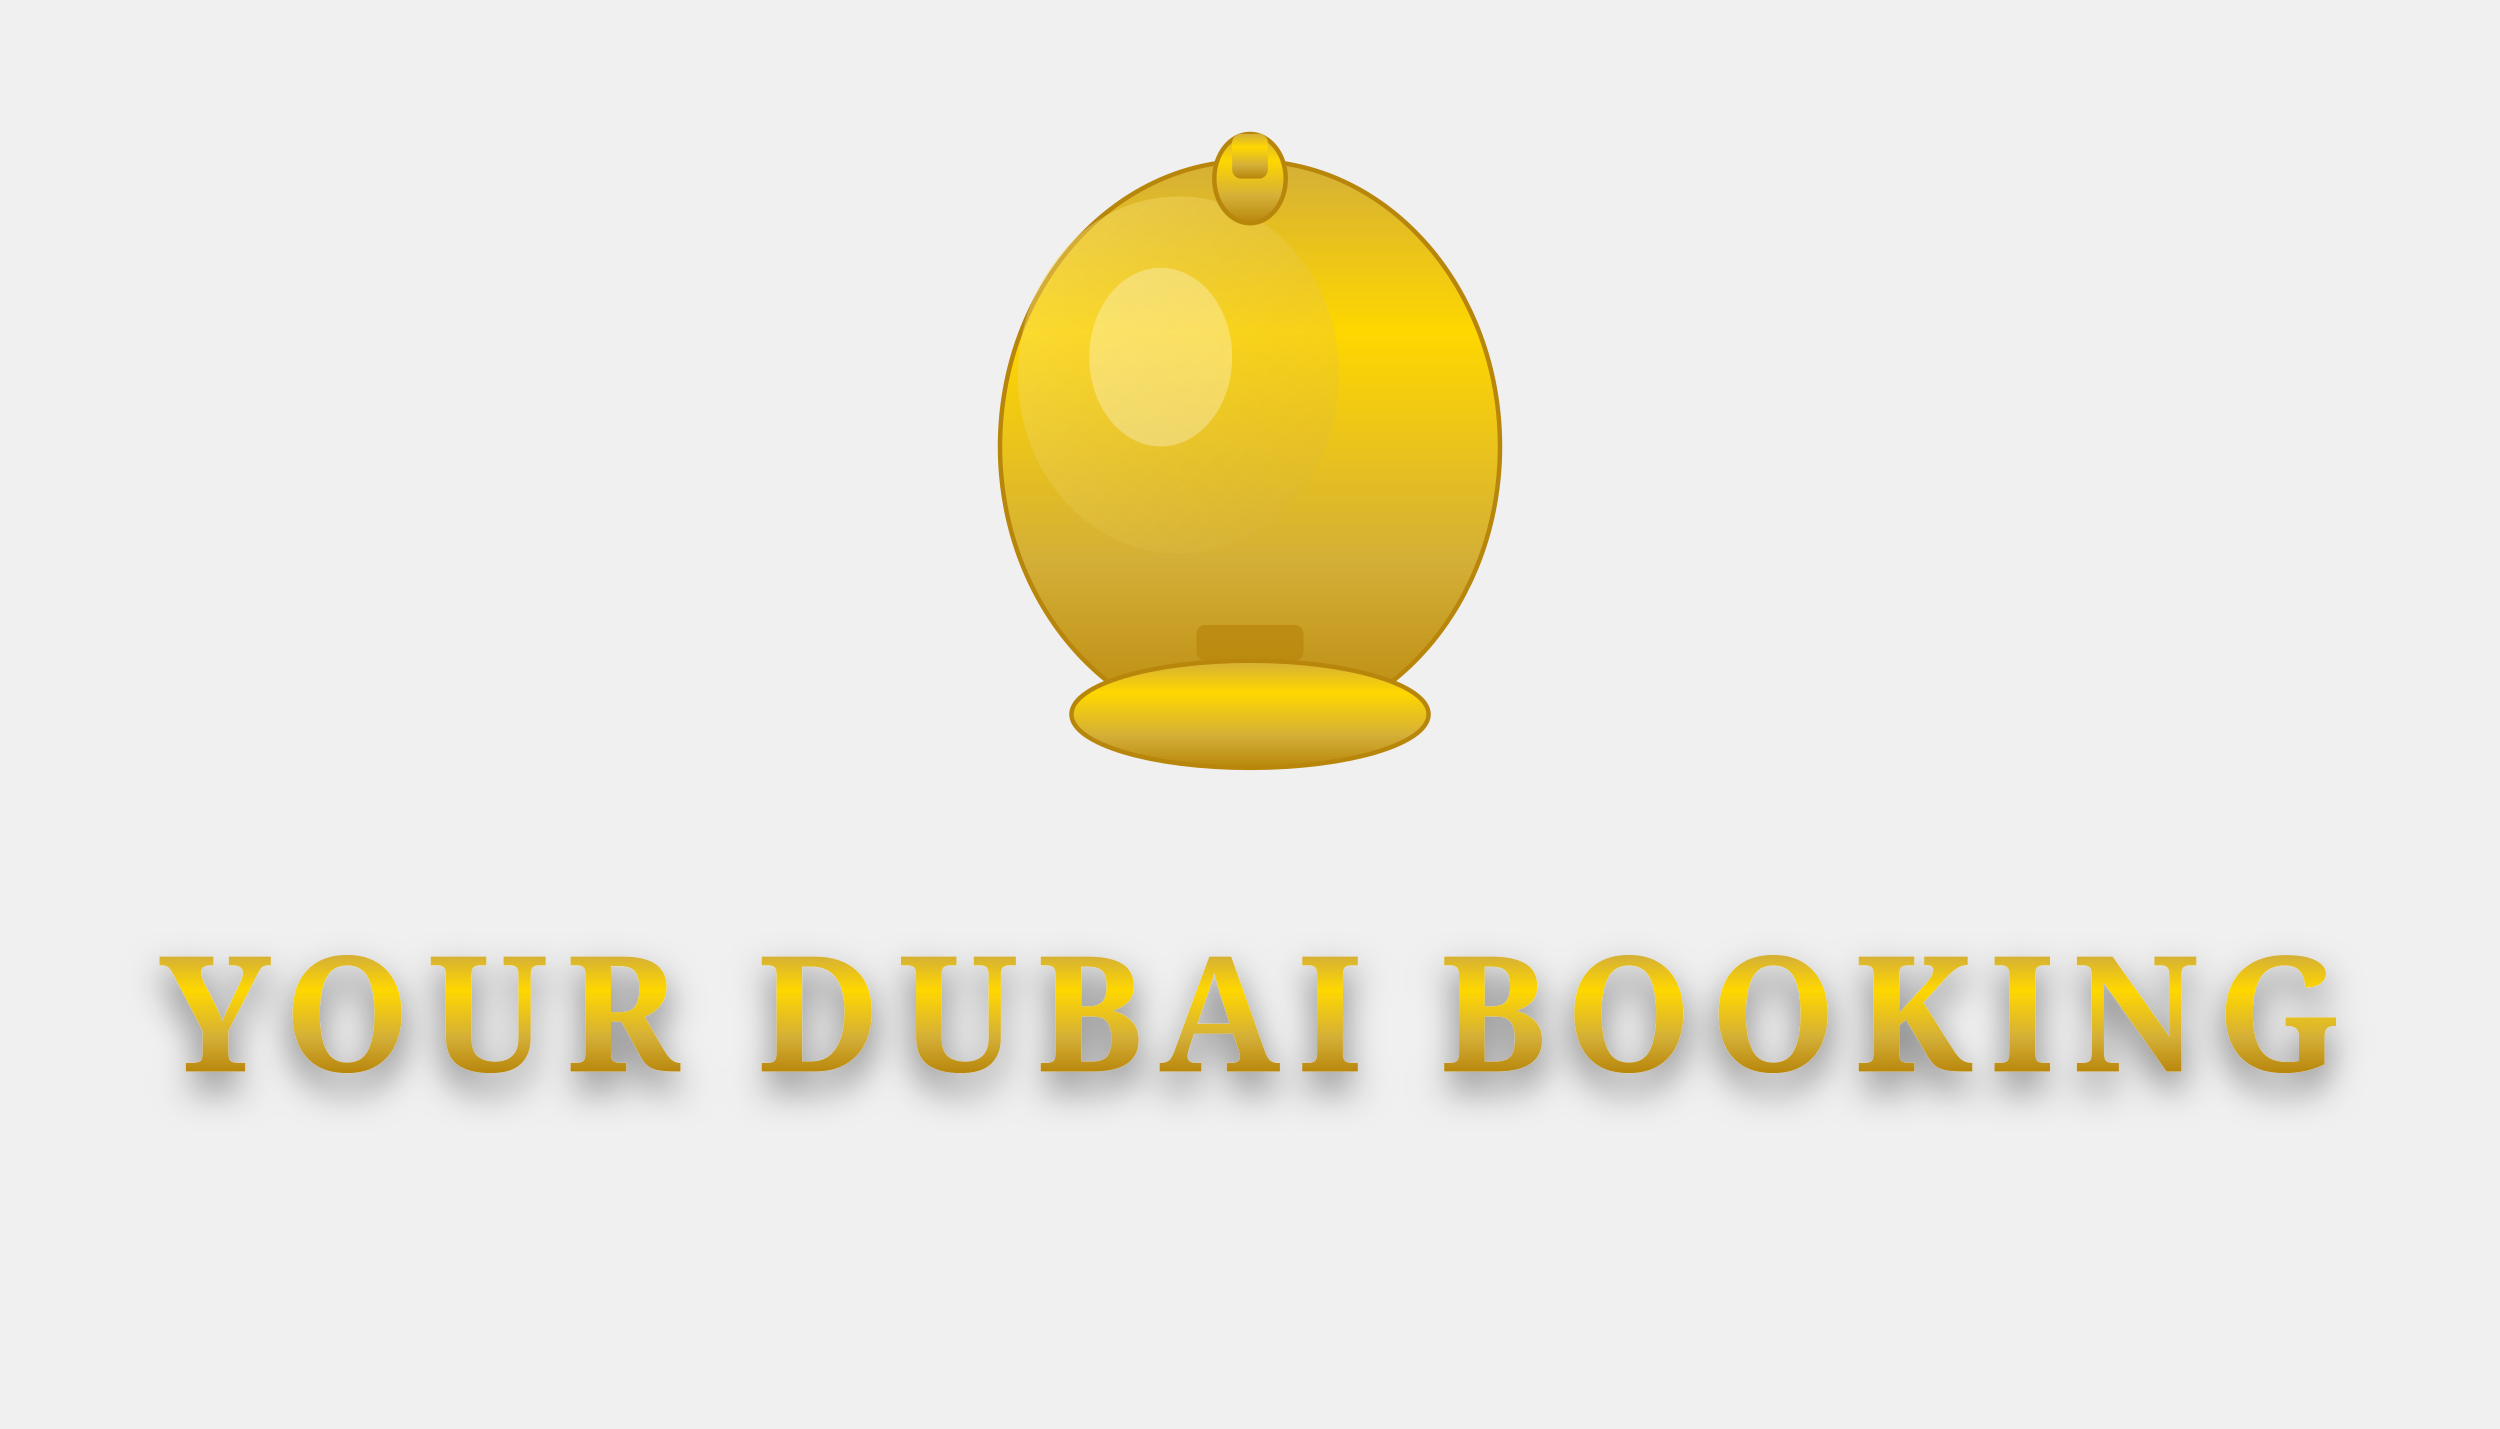
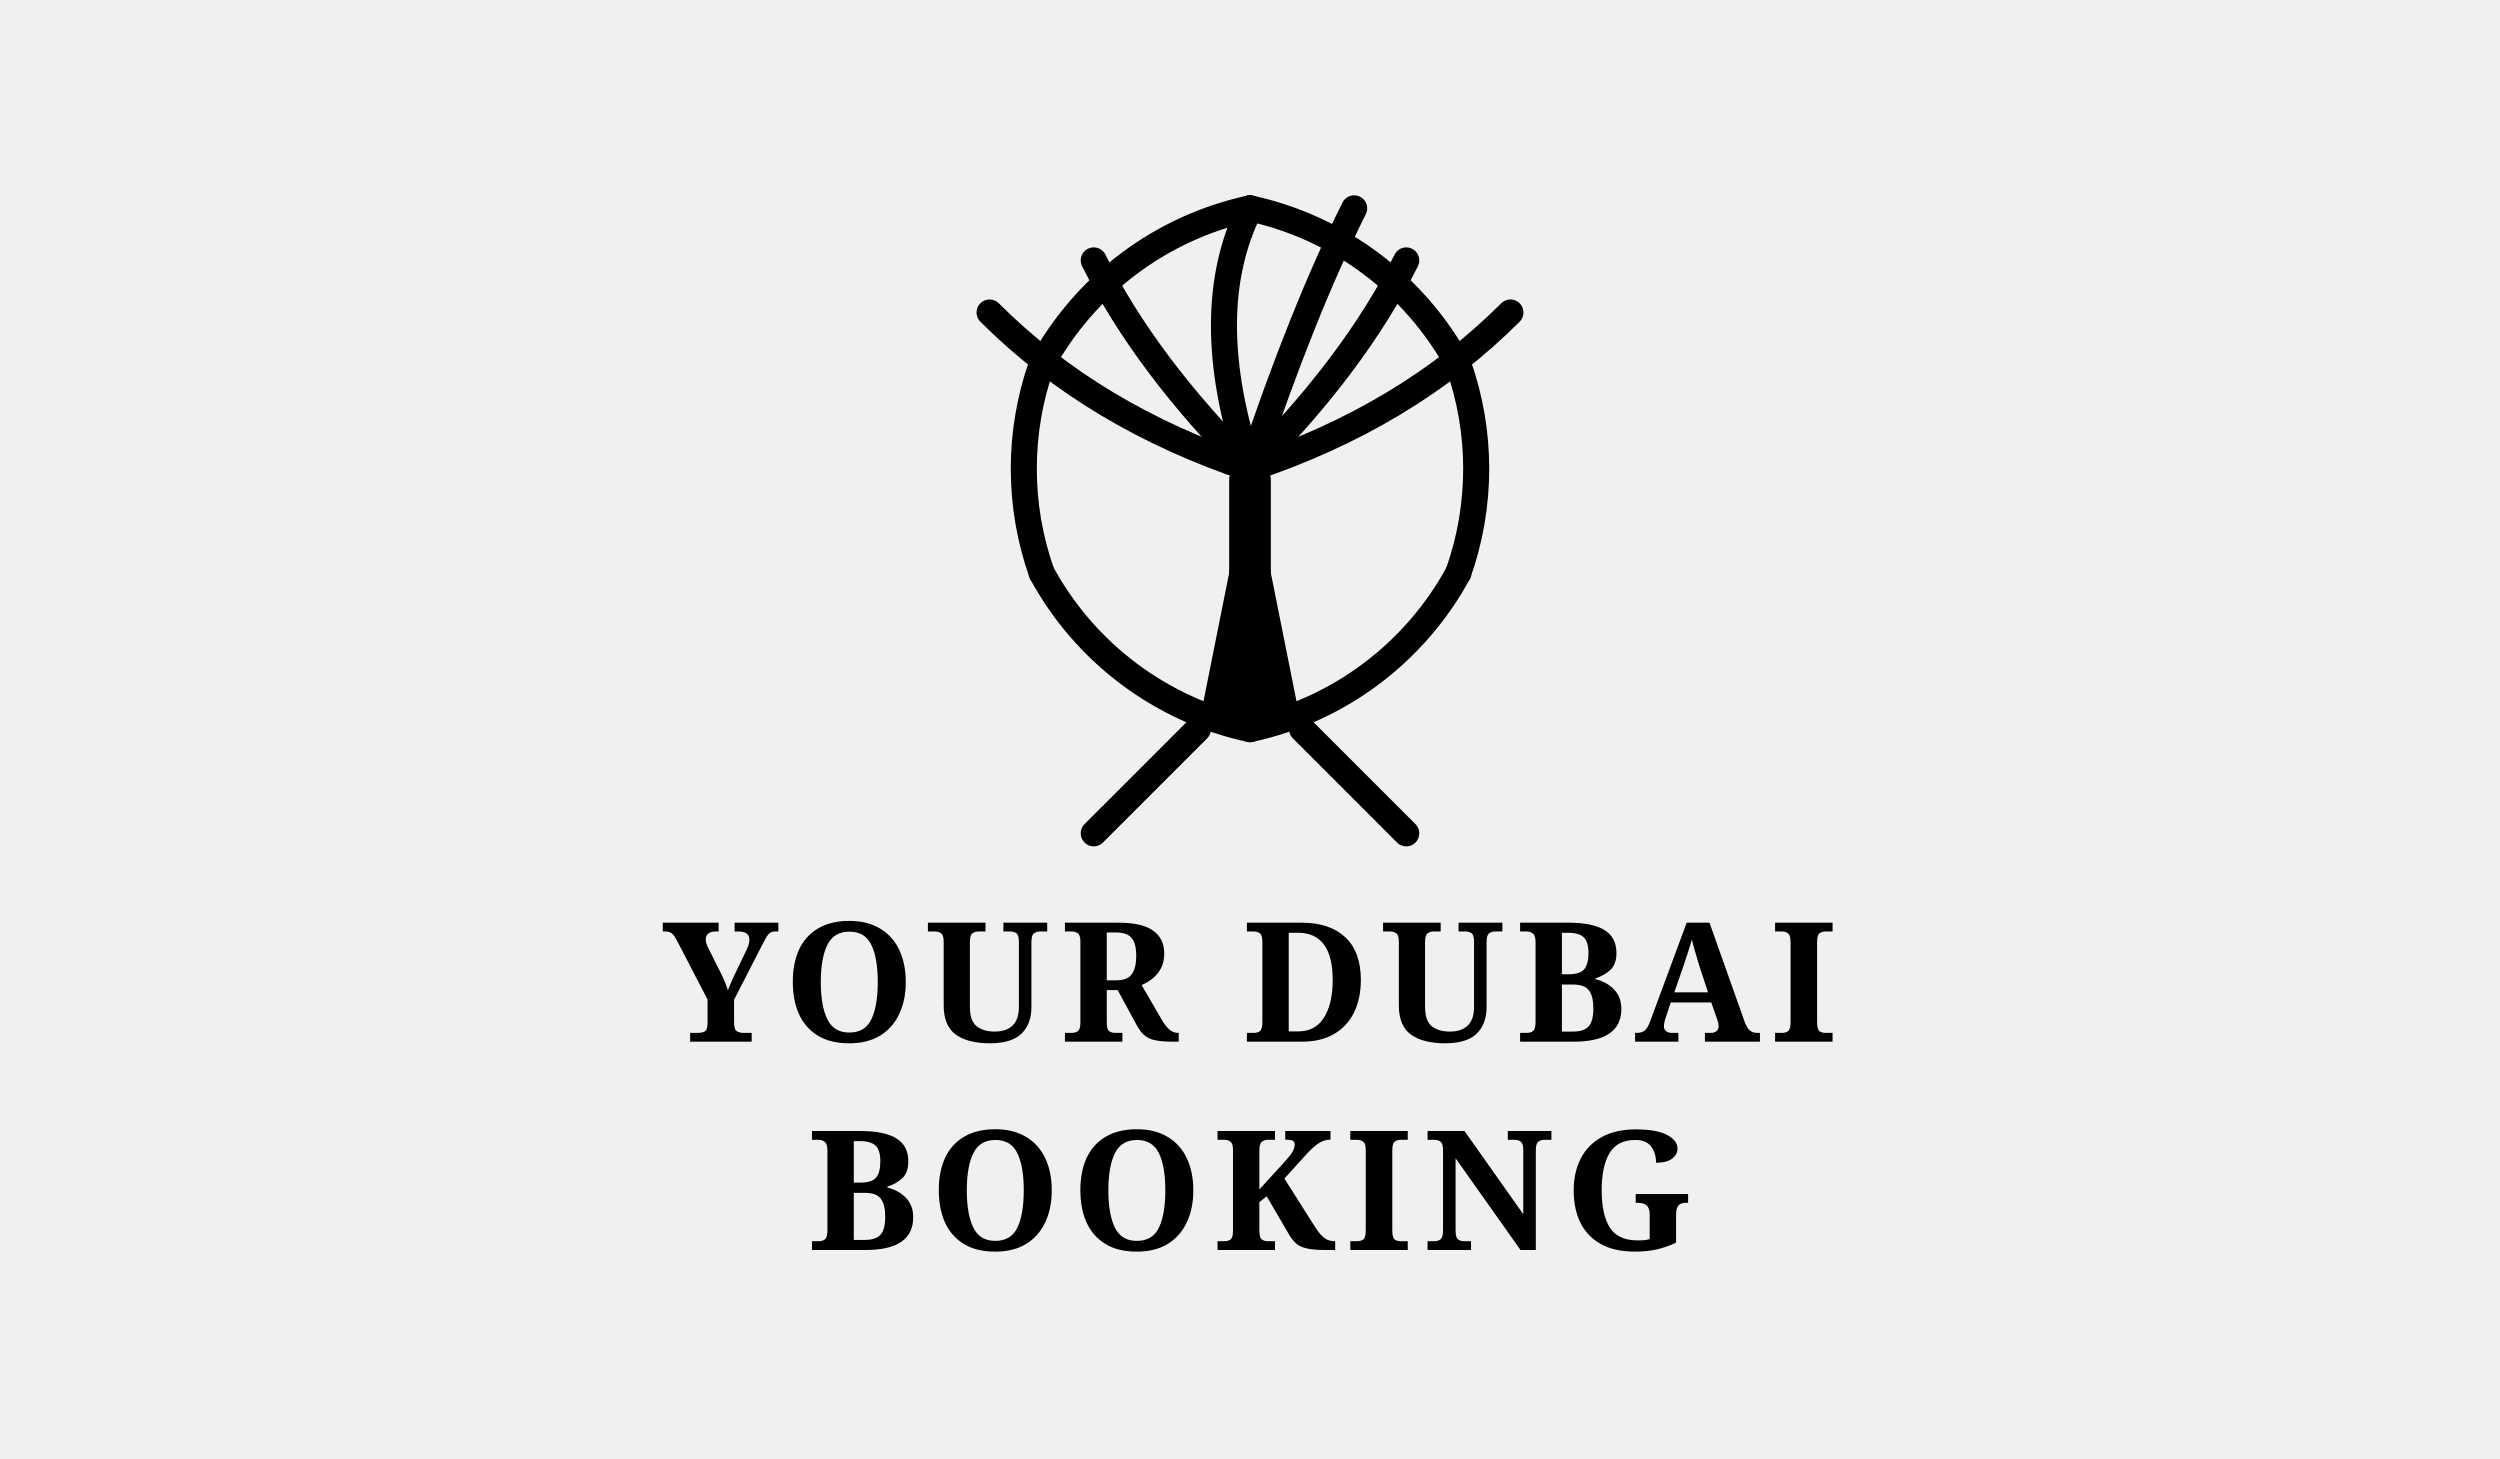
- <svg xmlns="http://www.w3.org/2000/svg" width="280" height="160" viewBox="0 0 280 160">
-   <defs>
-     <linearGradient id="goldGradient" x1="0%" y1="0%" x2="0%" y2="100%">
-       <stop offset="0%" style="stop-color:#D4AF37;stop-opacity:1" />
-       <stop offset="30%" style="stop-color:#FFD700;stop-opacity:1" />
-       <stop offset="70%" style="stop-color:#D4AF37;stop-opacity:1" />
-       <stop offset="100%" style="stop-color:#B8860B;stop-opacity:1" />
-     </linearGradient>
-     <linearGradient id="goldHighlight" x1="0%" y1="0%" x2="100%" y2="100%">
-       <stop offset="0%" style="stop-color:#FFE87C;stop-opacity:0.8" />
-       <stop offset="100%" style="stop-color:#D4AF37;stop-opacity:0.3" />
-     </linearGradient>
-     <filter id="shadow" x="-50%" y="-50%" width="200%" height="200%">
-       <feGaussianBlur in="SourceAlpha" stdDeviation="2" />
-       <feOffset dx="0" dy="2" result="offsetblur" />
-       <feComponentTransfer>
-         <feFuncA type="linear" slope="0.5" />
-       </feComponentTransfer>
-       <feMerge>
-         <feMergeNode />
-         <feMergeNode in="SourceGraphic" />
-       </feMerge>
-     </filter>
-   </defs>
-   <g transform="translate(140, 50)">
-     <ellipse cx="0" cy="0" rx="28" ry="32" fill="url(#goldGradient)" stroke="#B8860B" stroke-width="0.5" />
-     <ellipse cx="-8" cy="-8" rx="18" ry="20" fill="url(#goldHighlight)" opacity="0.6" />
-     <ellipse cx="0" cy="-30" rx="4" ry="5" fill="url(#goldGradient)" stroke="#B8860B" stroke-width="0.5" />
-     <rect x="-2" y="-35" width="4" height="5" fill="url(#goldGradient)" rx="1" />
-     <rect x="-6" y="20" width="12" height="4" fill="#B8860B" rx="1" opacity="0.7" />
-     <ellipse cx="0" cy="30" rx="20" ry="6" fill="url(#goldGradient)" stroke="#B8860B" stroke-width="0.5" />
-     <ellipse cx="-10" cy="-10" rx="8" ry="10" fill="white" opacity="0.3" />
-   </g>
-   <text x="140" y="120" font-family="'Playfair Display', serif" font-size="18" font-weight="600" text-anchor="middle" fill="url(#goldGradient)" filter="url(#shadow)" letter-spacing="2">
-     YOUR DUBAI BOOKING
-   </text>
+ <svg xmlns="http://www.w3.org/2000/svg" width="240" height="140" viewBox="0 0 240 140">
+   <path d="M 120 20 A 30 30 0 0 1 140 35" fill="none" stroke="black" stroke-width="2.5" stroke-linecap="round" />
+   <path d="M 140 35 A 30 30 0 0 1 140 55" fill="none" stroke="black" stroke-width="2.5" stroke-linecap="round" />
+   <path d="M 140 55 A 30 30 0 0 1 120 70" fill="none" stroke="black" stroke-width="2.5" stroke-linecap="round" />
+   <path d="M 120 70 A 30 30 0 0 1 100 55" fill="none" stroke="black" stroke-width="2.5" stroke-linecap="round" />
+   <path d="M 100 55 A 30 30 0 0 1 100 35" fill="none" stroke="black" stroke-width="2.5" stroke-linecap="round" />
+   <path d="M 100 35 A 30 30 0 0 1 120 20" fill="none" stroke="black" stroke-width="2.5" stroke-linecap="round" />
+   <path d="M 120 45 L 115 70 L 125 70 Z" fill="black" />
+   <rect x="118" y="45" width="4" height="25" fill="black" rx="1" />
+   <path d="M 120 45 Q 105 40 95 30" stroke="black" stroke-width="2.5" fill="none" stroke-linecap="round" />
+   <path d="M 120 45 Q 110 35 105 25" stroke="black" stroke-width="2.5" fill="none" stroke-linecap="round" />
+   <path d="M 120 45 Q 115 30 120 20" stroke="black" stroke-width="2.5" fill="none" stroke-linecap="round" />
+   <path d="M 120 45 Q 125 30 130 20" stroke="black" stroke-width="2.5" fill="none" stroke-linecap="round" />
+   <path d="M 120 45 Q 130 35 135 25" stroke="black" stroke-width="2.5" fill="none" stroke-linecap="round" />
+   <path d="M 120 45 Q 135 40 145 30" stroke="black" stroke-width="2.5" fill="none" stroke-linecap="round" />
+   <path d="M 115 70 Q 110 75 105 80" stroke="black" stroke-width="2.5" fill="none" stroke-linecap="round" />
+   <path d="M 125 70 Q 130 75 135 80" stroke="black" stroke-width="2.5" fill="none" stroke-linecap="round" />
+   <text x="120" y="100" font-family="'Playfair Display', serif" font-size="16" font-weight="600" text-anchor="middle" fill="black" letter-spacing="1">YOUR DUBAI</text>
+   <text x="120" y="120" font-family="'Playfair Display', serif" font-size="16" font-weight="600" text-anchor="middle" fill="black" letter-spacing="1">BOOKING</text>
</svg>
